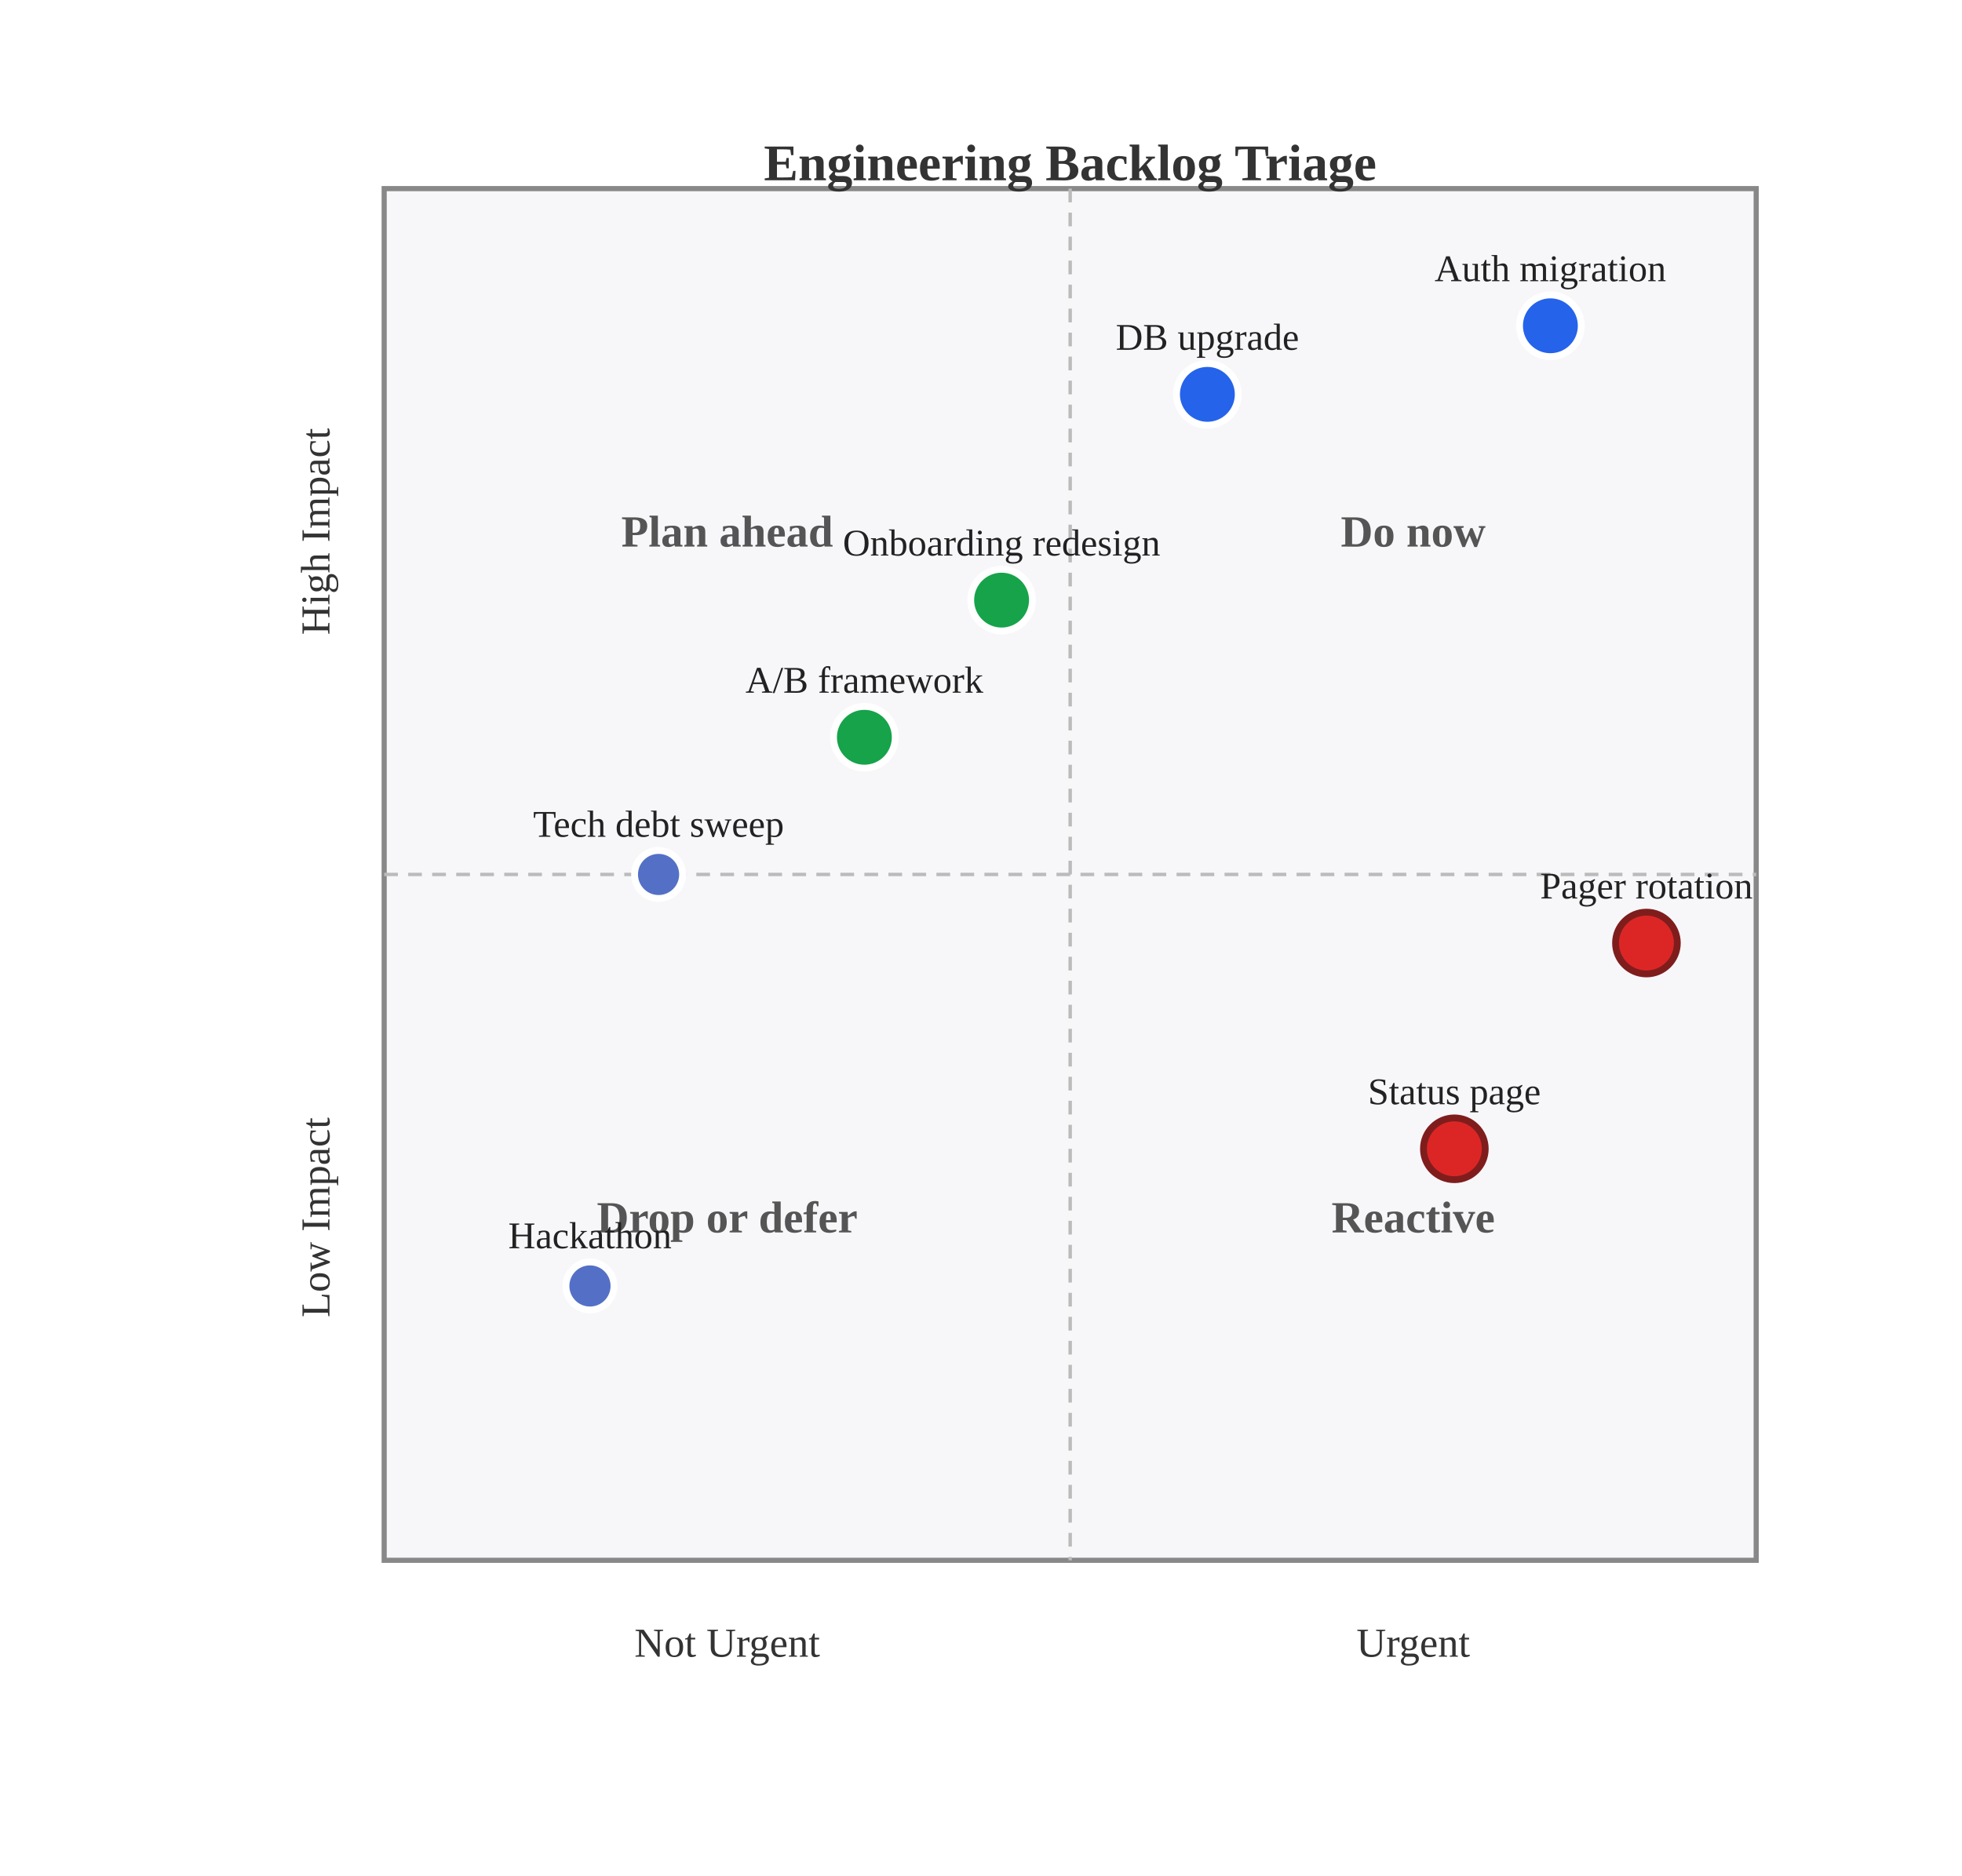
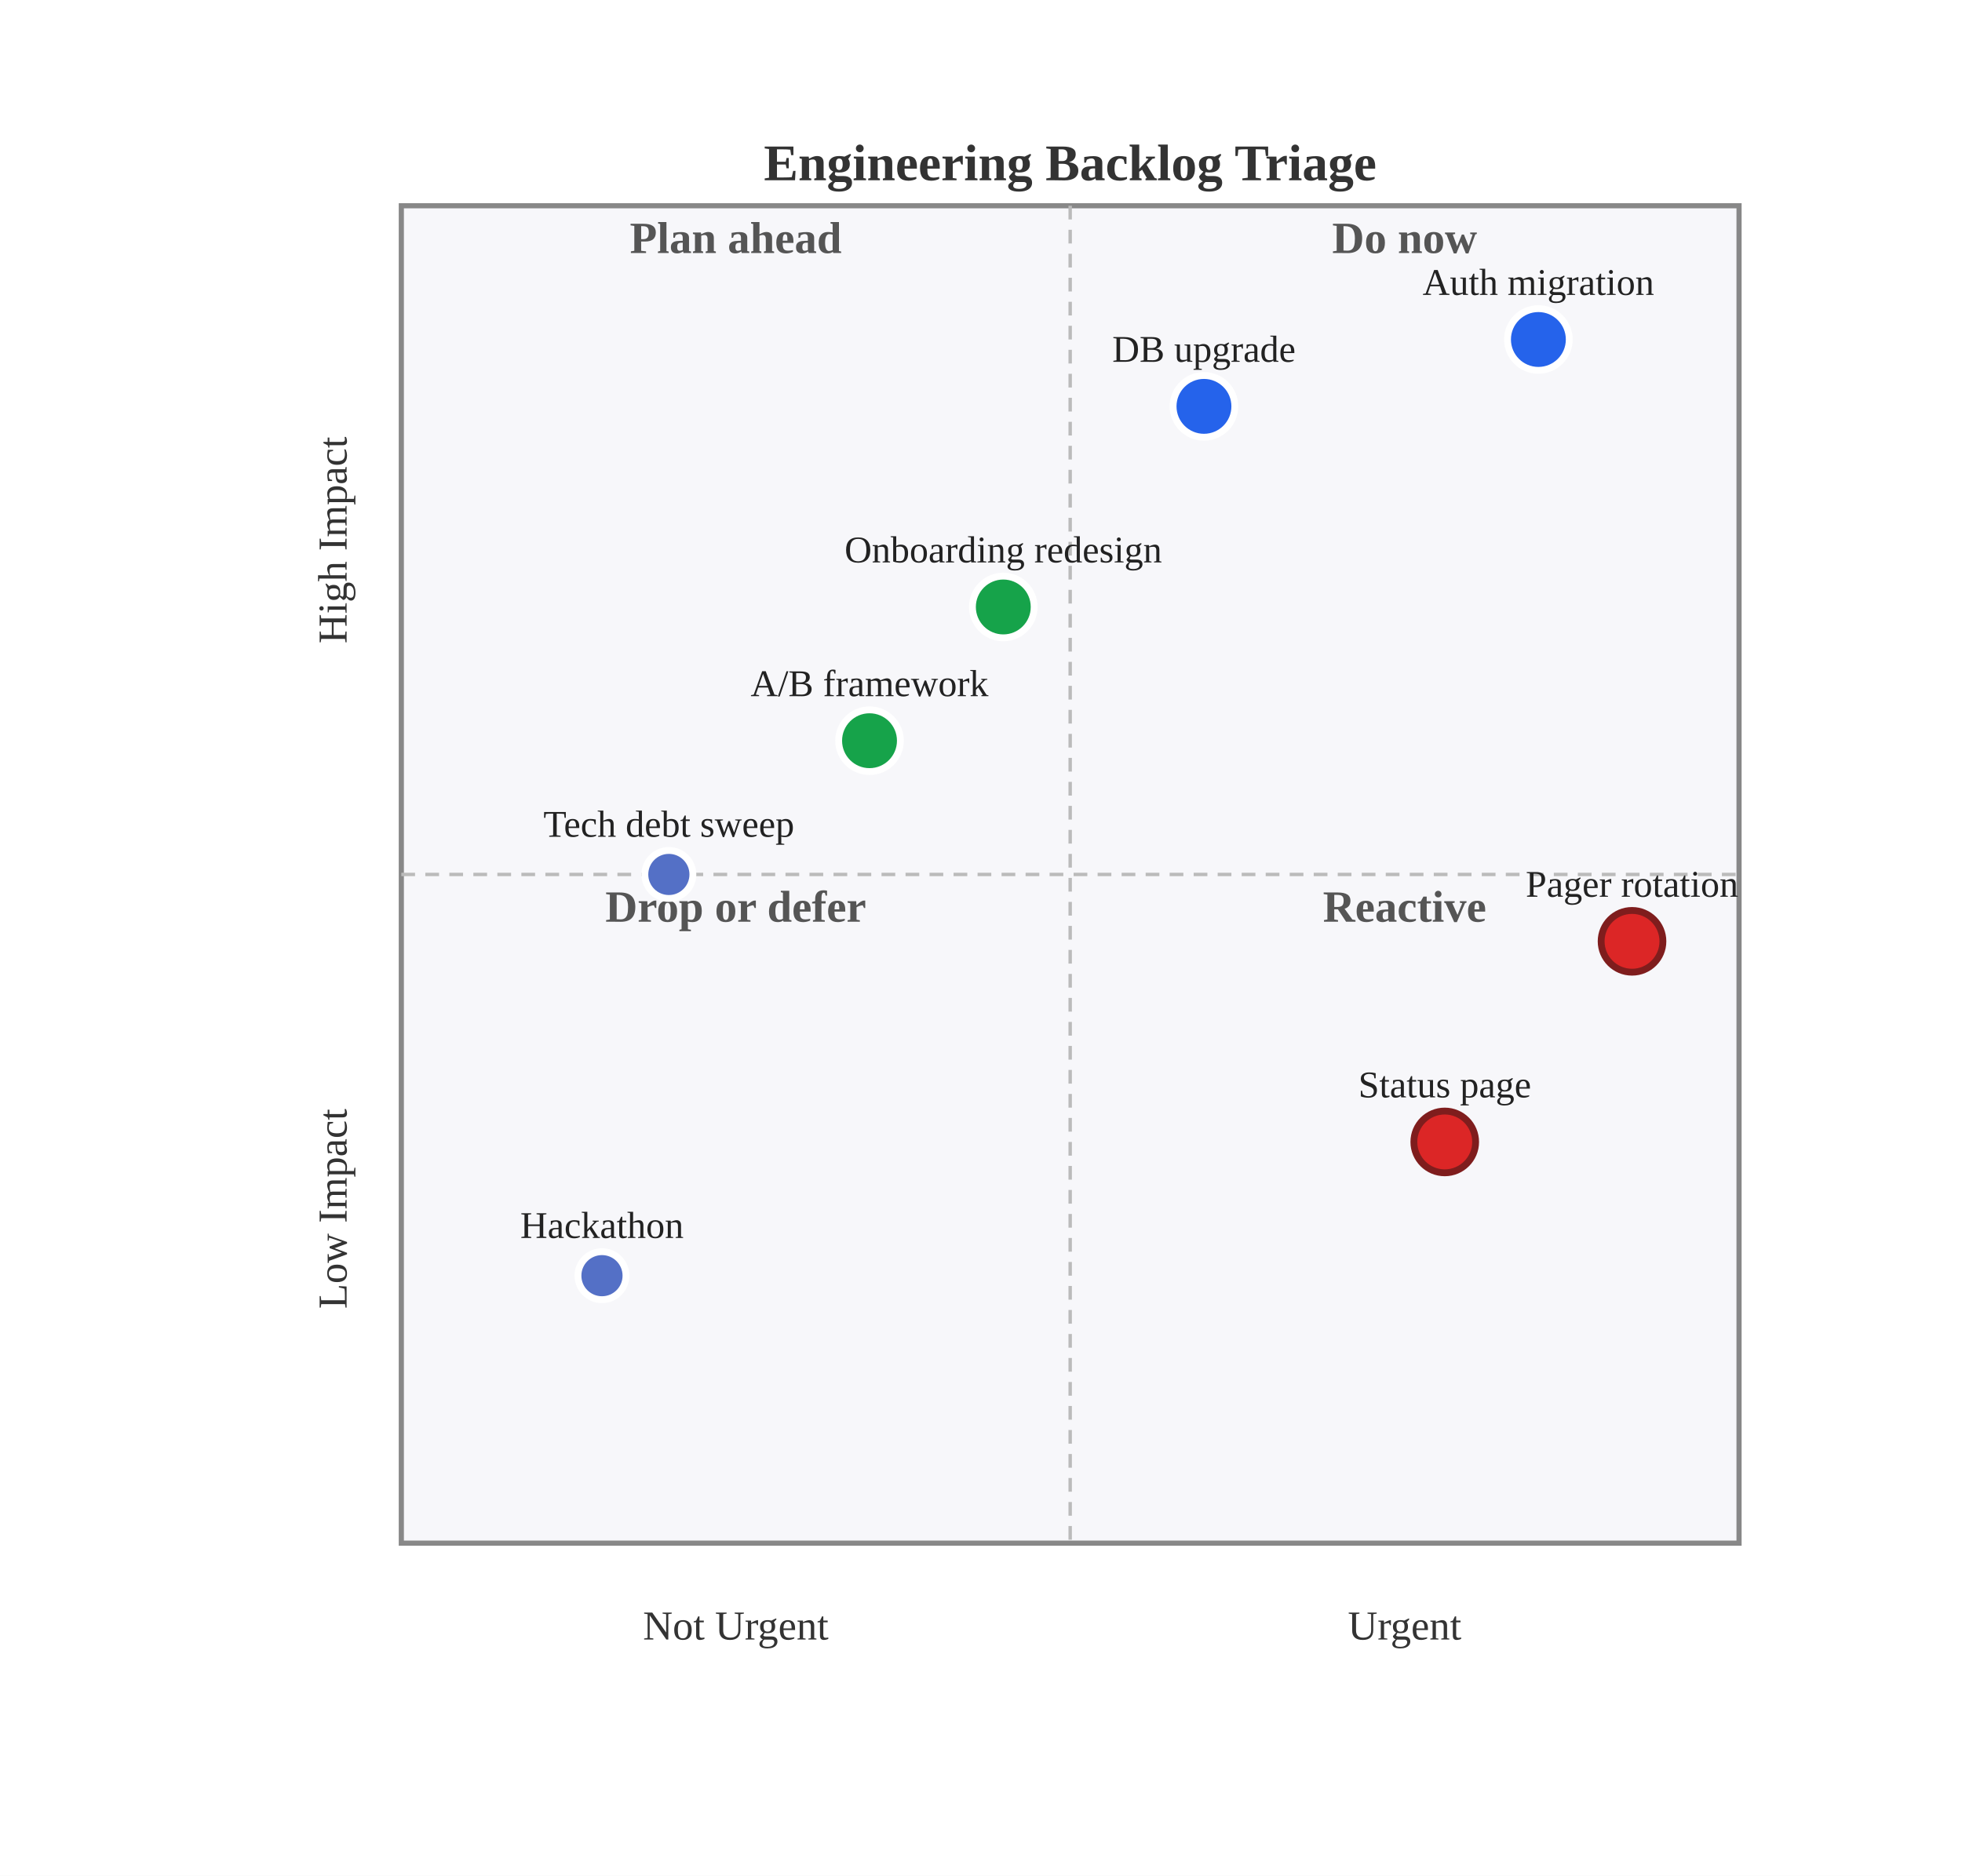
<svg xmlns="http://www.w3.org/2000/svg" viewBox="0 0 572.00 547.00">
  <rect x="0.00" y="0.00" width="572.00" height="547.00" style="fill:#fff;stroke:none" />
-   <rect x="112.00" y="55.00" width="400.00" height="400.00" style="fill:#f7f7fa;stroke:#888;stroke-width:1.5" />
+   <rect x="117.00" y="60.00" width="390.00" height="390.00" style="fill:#f7f7fa;stroke:#888;stroke-width:1.5" />
  <text x="312.00" y="47.50" text-anchor="middle" dominant-baseline="central" style="fill:#333;font-size:15px;font-weight:bold">Engineering Backlog Triage</text>
-   <line x1="112.00" y1="255.00" x2="512.00" y2="255.00" style="stroke:#bbb;stroke-width:1;stroke-dasharray:4 3" />
-   <line x1="312.00" y1="55.00" x2="312.00" y2="455.00" style="stroke:#bbb;stroke-width:1;stroke-dasharray:4 3" />
-   <text x="412.00" y="155.00" text-anchor="middle" dominant-baseline="central" style="fill:#555;font-size:13px;font-weight:bold">Do now</text>
-   <text x="212.00" y="155.00" text-anchor="middle" dominant-baseline="central" style="fill:#555;font-size:13px;font-weight:bold">Plan ahead</text>
-   <text x="212.00" y="355.00" text-anchor="middle" dominant-baseline="central" style="fill:#555;font-size:13px;font-weight:bold">Drop or defer</text>
-   <text x="412.00" y="355.00" text-anchor="middle" dominant-baseline="central" style="fill:#555;font-size:13px;font-weight:bold">Reactive</text>
-   <text x="212.00" y="475.00" text-anchor="middle" dominant-baseline="hanging" style="fill:#333;font-size:12px">Not Urgent</text>
-   <text x="412.00" y="475.00" text-anchor="middle" dominant-baseline="hanging" style="fill:#333;font-size:12px">Urgent</text>
-   <text x="92.00" y="355.00" text-anchor="middle" dominant-baseline="central" style="fill:#333;font-size:12px" transform="rotate(-90 92.00 355.00)">Low Impact</text>
-   <text x="92.00" y="155.00" text-anchor="middle" dominant-baseline="central" style="fill:#333;font-size:12px" transform="rotate(-90 92.00 155.00)">High Impact</text>
-   <circle cx="452.00" cy="95.00" r="9.00" style="fill:#2563eb;stroke:#fff;stroke-width:2" />
-   <text x="452.00" y="82.00" text-anchor="middle" dominant-baseline="baseline" style="fill:#222;font-size:11px">Auth migration</text>
-   <circle cx="292.00" cy="175.00" r="9.00" style="fill:#16a34a;stroke:#fff;stroke-width:2" />
-   <text x="292.00" y="162.00" text-anchor="middle" dominant-baseline="baseline" style="fill:#222;font-size:11px">Onboarding redesign</text>
-   <circle cx="480.00" cy="275.00" r="9.00" style="fill:#dc2626;stroke:#7f1d1d;stroke-width:2" />
-   <text x="480.00" y="262.00" text-anchor="middle" dominant-baseline="baseline" style="fill:#222;font-size:11px">Pager rotation</text>
-   <circle cx="352.00" cy="115.00" r="9.00" style="fill:#2563eb;stroke:#fff;stroke-width:2" />
-   <text x="352.00" y="102.00" text-anchor="middle" dominant-baseline="baseline" style="fill:#222;font-size:11px">DB upgrade</text>
-   <circle cx="252.00" cy="215.00" r="9.00" style="fill:#16a34a;stroke:#fff;stroke-width:2" />
-   <text x="252.00" y="202.00" text-anchor="middle" dominant-baseline="baseline" style="fill:#222;font-size:11px">A/B framework</text>
-   <circle cx="424.00" cy="335.00" r="9.00" style="fill:#dc2626;stroke:#7f1d1d;stroke-width:2" />
-   <text x="424.00" y="322.00" text-anchor="middle" dominant-baseline="baseline" style="fill:#222;font-size:11px">Status page</text>
-   <circle cx="192.00" cy="255.00" r="7.00" style="fill:#5470c6;stroke:#fff;stroke-width:2" />
-   <text x="192.00" y="244.00" text-anchor="middle" dominant-baseline="baseline" style="fill:#222;font-size:11px">Tech debt sweep</text>
-   <circle cx="172.00" cy="375.00" r="7.00" style="fill:#5470c6;stroke:#fff;stroke-width:2" />
-   <text x="172.00" y="364.00" text-anchor="middle" dominant-baseline="baseline" style="fill:#222;font-size:11px">Hackathon</text>
+   <line x1="117.00" y1="255.00" x2="507.00" y2="255.00" style="stroke:#bbb;stroke-width:1;stroke-dasharray:4 3" />
+   <line x1="312.00" y1="60.00" x2="312.00" y2="450.00" style="stroke:#bbb;stroke-width:1;stroke-dasharray:4 3" />
+   <text x="409.50" y="65.00" text-anchor="middle" dominant-baseline="hanging" style="fill:#555;font-size:13px;font-weight:bold">Do now</text>
+   <text x="214.50" y="65.00" text-anchor="middle" dominant-baseline="hanging" style="fill:#555;font-size:13px;font-weight:bold">Plan ahead</text>
+   <text x="214.50" y="260.00" text-anchor="middle" dominant-baseline="hanging" style="fill:#555;font-size:13px;font-weight:bold">Drop or defer</text>
+   <text x="409.50" y="260.00" text-anchor="middle" dominant-baseline="hanging" style="fill:#555;font-size:13px;font-weight:bold">Reactive</text>
+   <text x="214.50" y="470.00" text-anchor="middle" dominant-baseline="hanging" style="fill:#333;font-size:12px">Not Urgent</text>
+   <text x="409.50" y="470.00" text-anchor="middle" dominant-baseline="hanging" style="fill:#333;font-size:12px">Urgent</text>
+   <text x="97.00" y="352.50" text-anchor="middle" dominant-baseline="central" style="fill:#333;font-size:12px" transform="rotate(-90 97.00 352.50)">Low Impact</text>
+   <text x="97.00" y="157.50" text-anchor="middle" dominant-baseline="central" style="fill:#333;font-size:12px" transform="rotate(-90 97.00 157.50)">High Impact</text>
+   <circle cx="448.50" cy="99.00" r="9.00" style="fill:#2563eb;stroke:#fff;stroke-width:2" />
+   <text x="448.50" y="86.00" text-anchor="middle" dominant-baseline="baseline" style="fill:#222;font-size:11px">Auth migration</text>
+   <circle cx="292.50" cy="177.00" r="9.00" style="fill:#16a34a;stroke:#fff;stroke-width:2" />
+   <text x="292.50" y="164.00" text-anchor="middle" dominant-baseline="baseline" style="fill:#222;font-size:11px">Onboarding redesign</text>
+   <circle cx="475.80" cy="274.50" r="9.00" style="fill:#dc2626;stroke:#7f1d1d;stroke-width:2" />
+   <text x="475.80" y="261.50" text-anchor="middle" dominant-baseline="baseline" style="fill:#222;font-size:11px">Pager rotation</text>
+   <circle cx="351.00" cy="118.50" r="9.00" style="fill:#2563eb;stroke:#fff;stroke-width:2" />
+   <text x="351.00" y="105.50" text-anchor="middle" dominant-baseline="baseline" style="fill:#222;font-size:11px">DB upgrade</text>
+   <circle cx="253.50" cy="216.00" r="9.00" style="fill:#16a34a;stroke:#fff;stroke-width:2" />
+   <text x="253.50" y="203.00" text-anchor="middle" dominant-baseline="baseline" style="fill:#222;font-size:11px">A/B framework</text>
+   <circle cx="421.20" cy="333.00" r="9.00" style="fill:#dc2626;stroke:#7f1d1d;stroke-width:2" />
+   <text x="421.20" y="320.00" text-anchor="middle" dominant-baseline="baseline" style="fill:#222;font-size:11px">Status page</text>
+   <circle cx="195.00" cy="255.00" r="7.00" style="fill:#5470c6;stroke:#fff;stroke-width:2" />
+   <text x="195.00" y="244.00" text-anchor="middle" dominant-baseline="baseline" style="fill:#222;font-size:11px">Tech debt sweep</text>
+   <circle cx="175.50" cy="372.00" r="7.00" style="fill:#5470c6;stroke:#fff;stroke-width:2" />
+   <text x="175.50" y="361.00" text-anchor="middle" dominant-baseline="baseline" style="fill:#222;font-size:11px">Hackathon</text>
</svg>
